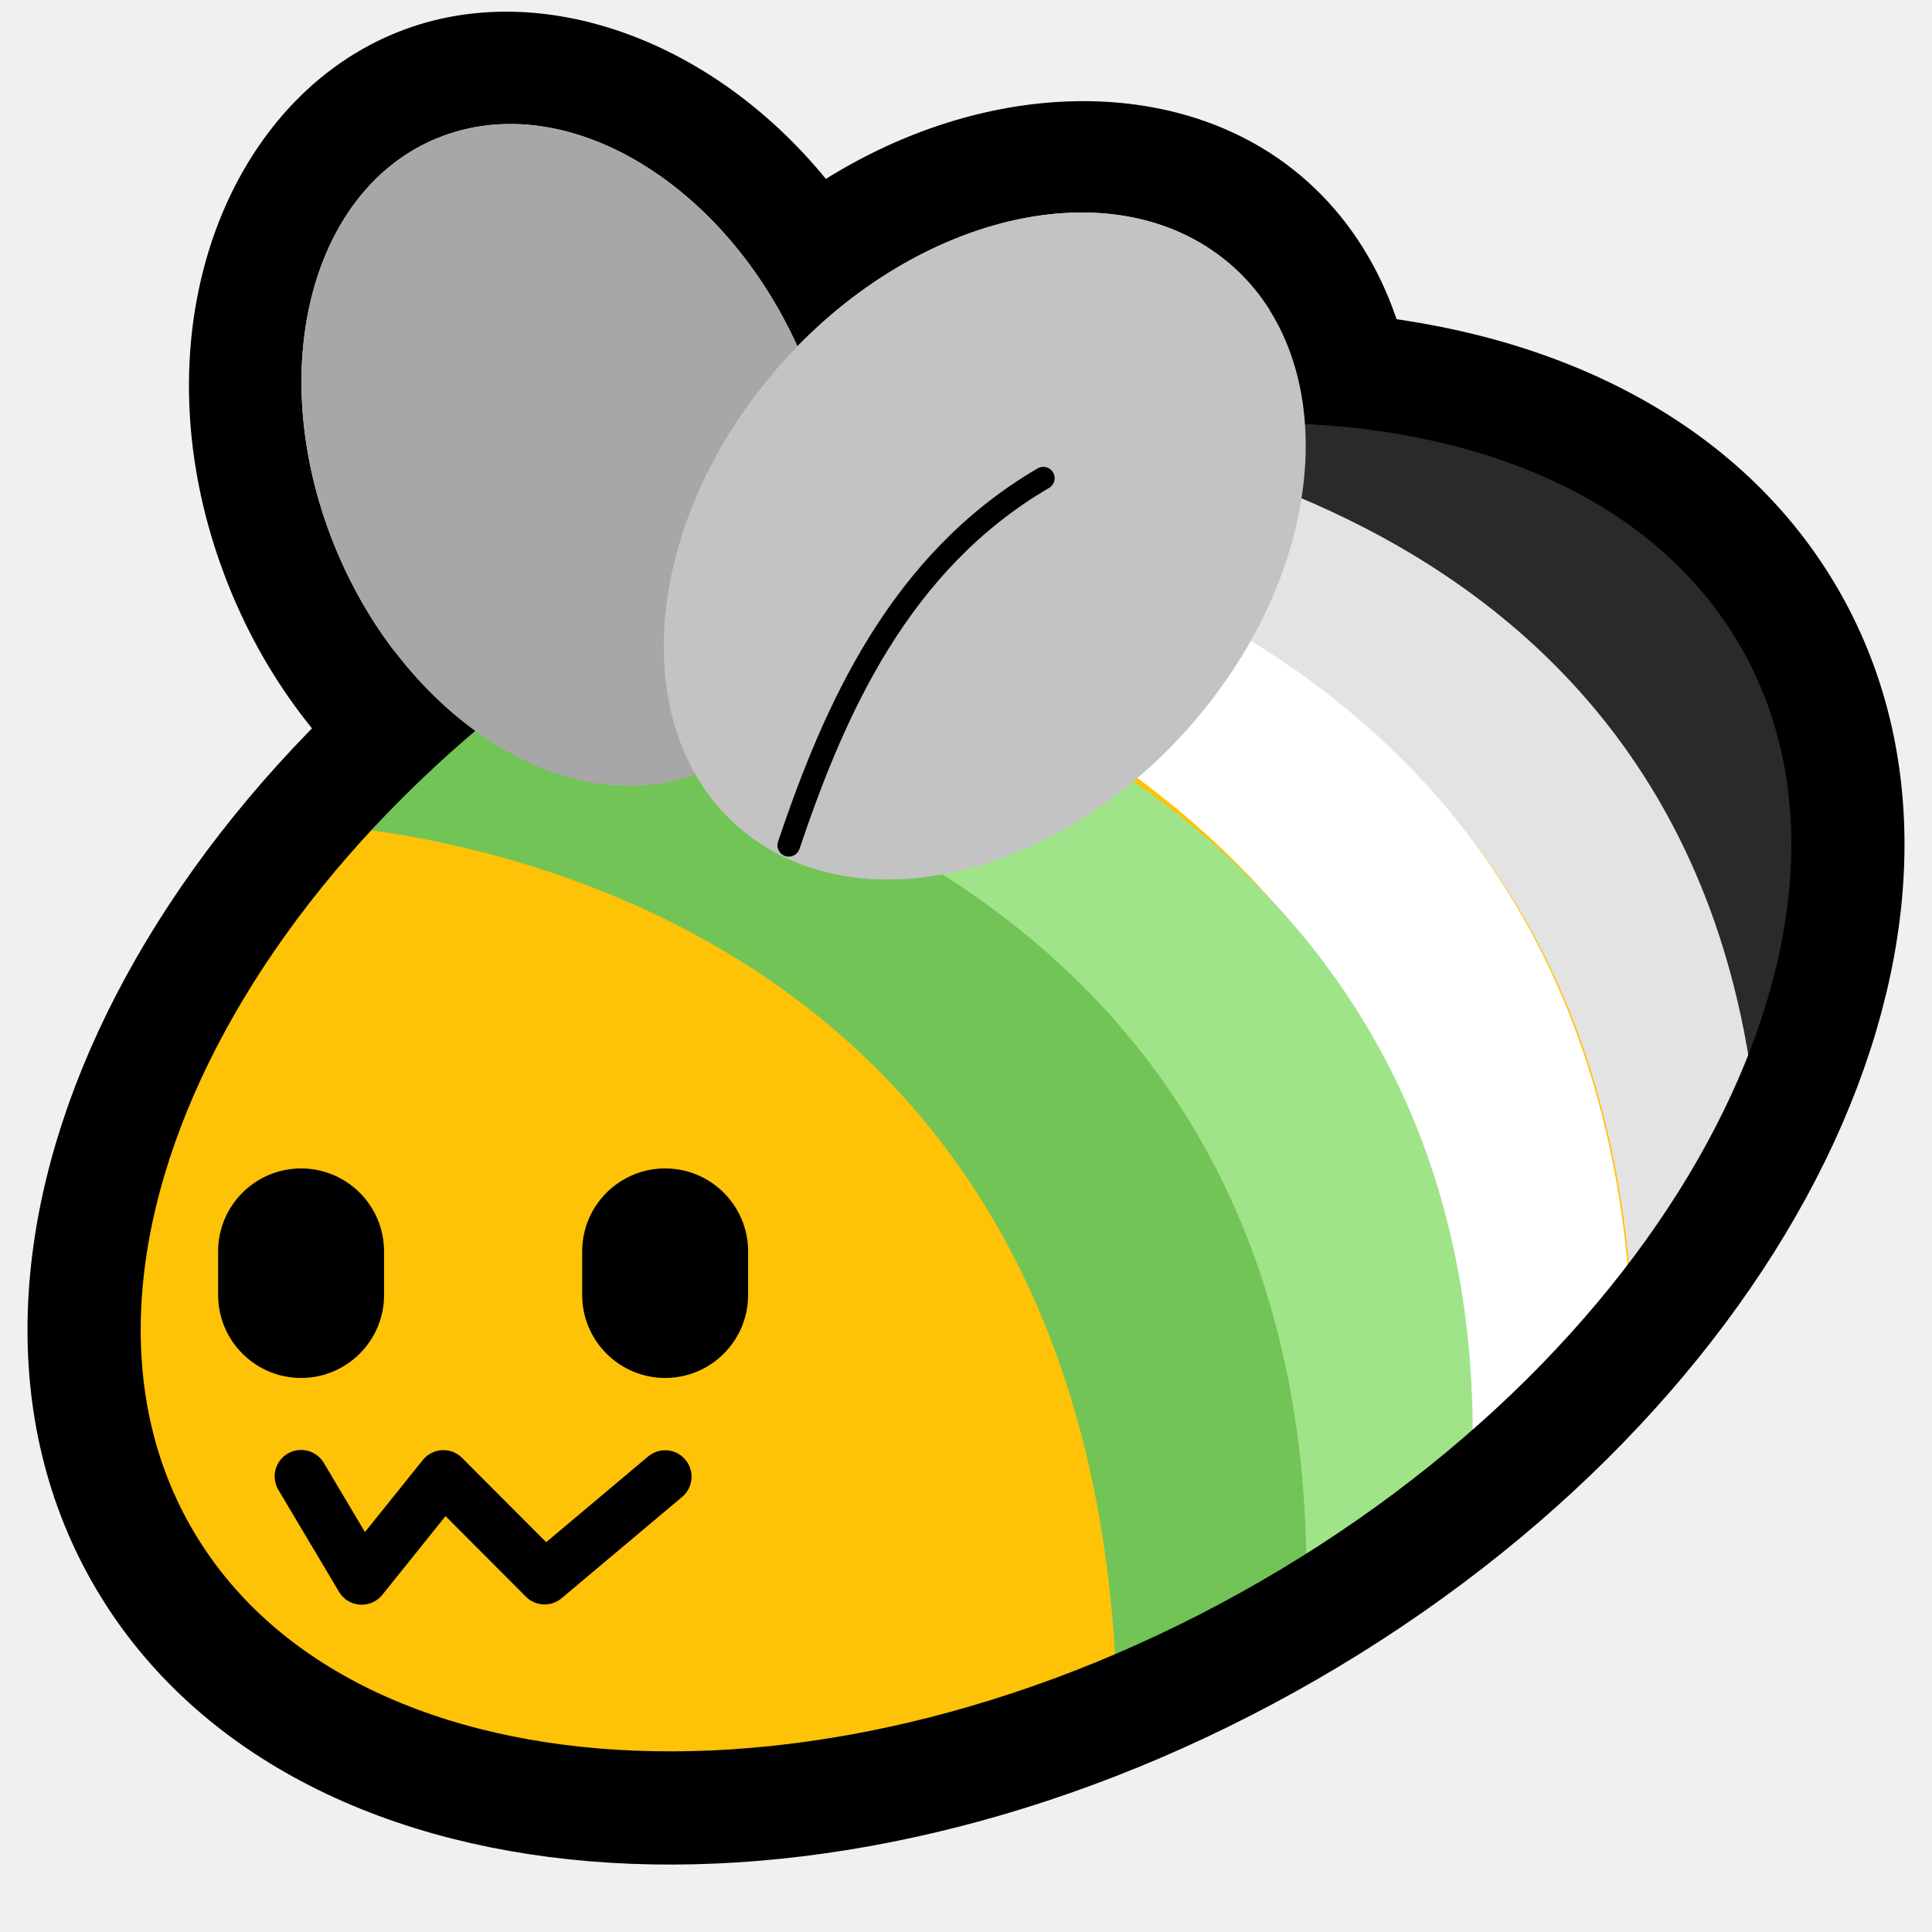
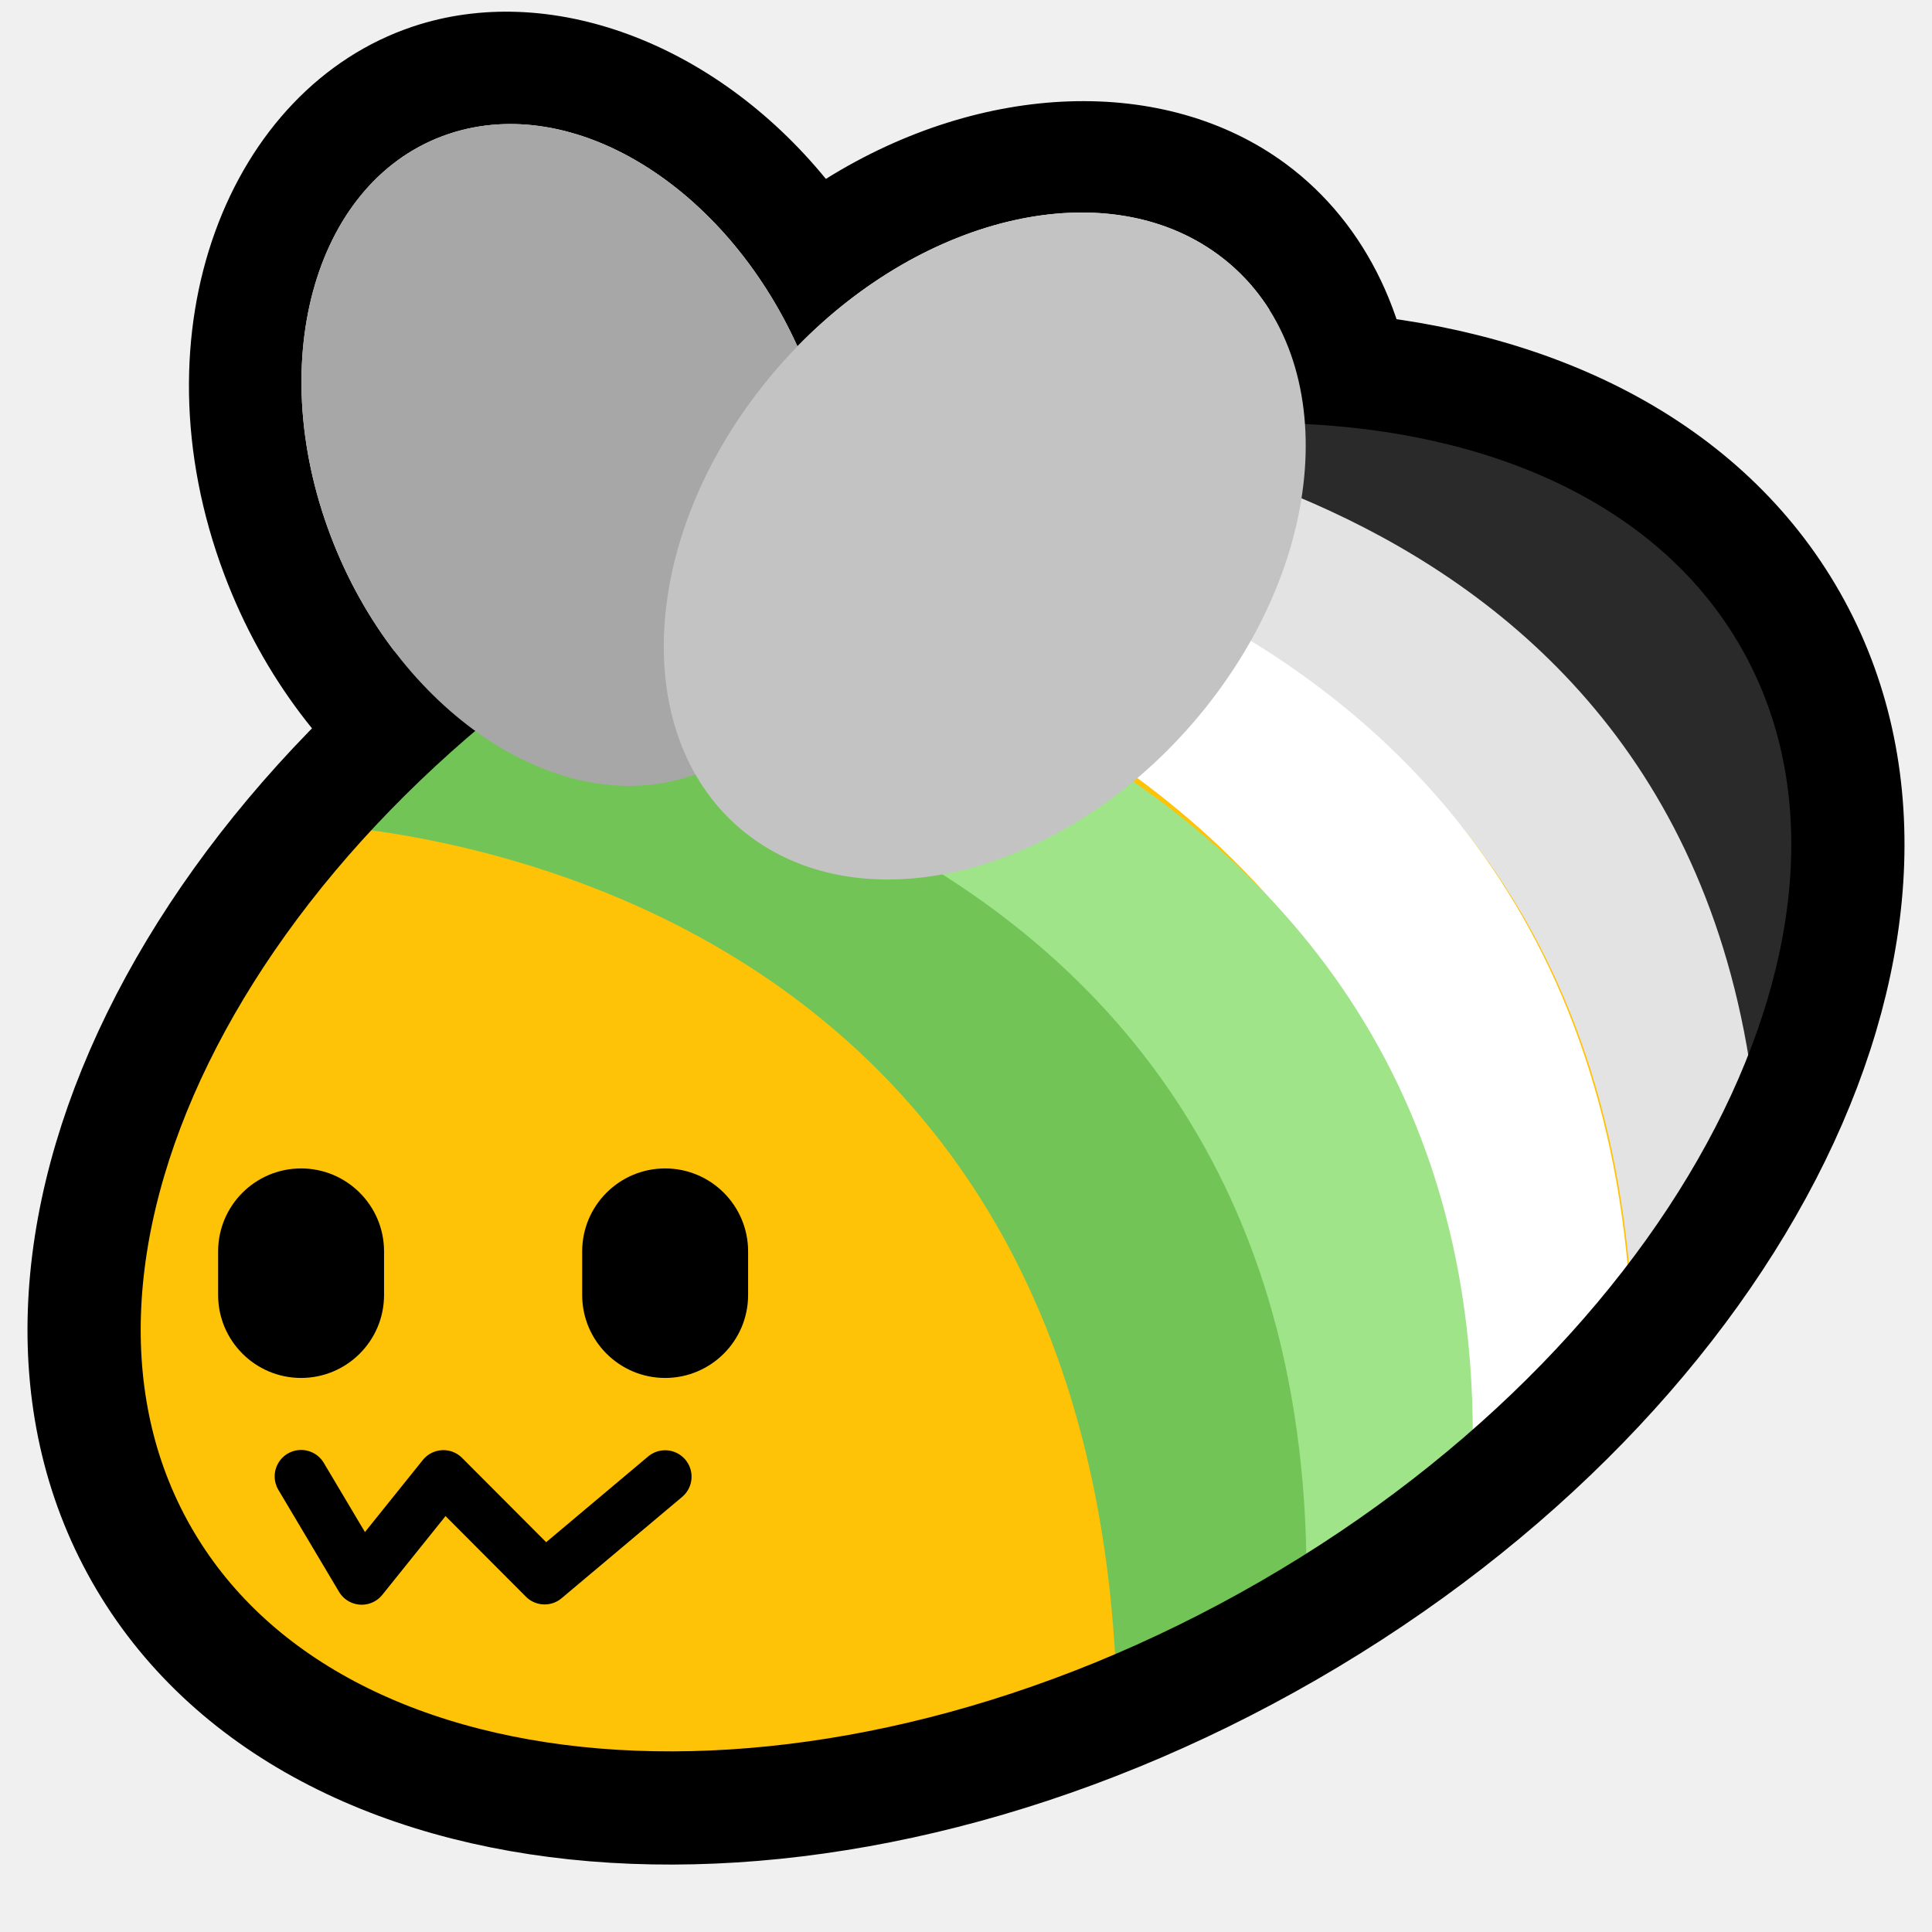
<svg xmlns="http://www.w3.org/2000/svg" width="100%" height="100%" viewBox="0 0 256 256" version="1.1" xml:space="preserve" style="fill-rule:evenodd;clip-rule:evenodd;stroke-linecap:round;stroke-linejoin:round;stroke-miterlimit:1.5;">
  <rect id="blobbee_flag_aro" x="-0" y="0" width="256" height="256" style="fill:none;" />
  <path id="Wings-outline" d="M85.911,118.96C64.22,119.951 40.081,103.608 29.74,76.187C17.462,43.633 30.423,11.638 54.705,3.519C72.712,-2.502 94.597,5.565 109.433,23.705C130.196,10.768 154.388,9.924 170.338,21.686C192.186,37.798 194.54,74.364 171.369,103.256C148.655,131.579 112.048,138.809 90.631,123.014C88.938,121.766 87.365,120.412 85.911,118.96ZM92.141,102.617C93.99,105.847 96.453,108.67 99.534,110.942C115.64,122.82 142.585,115.171 159.667,93.871C176.749,72.572 177.541,45.636 161.435,33.758C146.642,22.849 122.705,28.412 105.665,45.894C96.041,24.687 76.012,12.211 59.461,17.745C41.949,23.6 34.92,47.416 43.775,70.894C52.629,94.372 74.036,108.68 91.548,102.824C91.747,102.758 91.945,102.689 92.141,102.617Z" />
  <path id="Body" d="M85.271,72.055C145.288,37.404 213.16,41.534 236.743,81.272C260.326,121.009 230.747,181.404 170.729,216.054C110.712,250.705 42.84,246.576 19.257,206.838C-4.326,167.1 25.253,106.706 85.271,72.055Z" style="fill:rgb(254,194,7);" />
  <g id="Stripes">
    <path d="M130.484,58.678C129.182,59.714 224.237,55.348 233.164,152.161C280.7,24.744 130.957,49.08 130.484,58.678Z" style="fill:rgb(42,42,42);" />
    <path d="M233.164,153.168C227.465,59.753 132.786,57.55 133.303,54.776L98.021,67.843C98.021,67.843 212.342,66.068 216.414,176.145L230.249,154.847" style="fill:rgb(227,227,227);" />
    <path d="M195.162,198.811L216.216,176.145C212.218,65.928 95.621,64.01 95.622,64.051L76.931,75.077C76.758,75.108 197.515,84.817 195.162,198.811Z" style="fill:white;" />
    <path d="M78.512,75.161L58.353,90.89C58.353,90.89 174.247,102.428 173.015,214.93L194.78,200.34C202.854,88.75 77.286,76.105 75.505,77.508" style="fill:rgb(160,228,137);" />
    <path d="M54.023,93.034L38.908,109.103C38.908,109.103 145.595,110.065 148.028,226.085L173.015,214.93C177.278,98.938 57.487,94.267 54.023,93.034Z" style="fill:rgb(114,196,86);" />
  </g>
  <path id="Body-outline" d="M85.271,72.055C145.288,37.404 213.16,41.534 236.743,81.272C260.326,121.009 230.747,181.404 170.729,216.054C110.712,250.705 42.84,246.576 19.257,206.838C-4.326,167.1 25.253,106.706 85.271,72.055Z" style="fill:none;stroke:black;stroke-width:15px;" />
  <g id="Wings">
    <path id="Back-wing" d="M59.461,17.745C76.973,11.89 98.38,26.197 107.234,49.675C116.089,73.154 109.06,96.969 91.548,102.824C74.036,108.68 52.629,94.372 43.775,70.894C34.92,47.416 41.949,23.6 59.461,17.745Z" style="fill:rgb(167,167,167);" />
-     <g id="Front-wing">
-       <path id="Front-wing-main" d="M161.435,33.758C177.541,45.636 176.749,72.572 159.667,93.871C142.585,115.171 115.64,122.82 99.534,110.942C83.427,99.064 84.219,72.128 101.301,50.829C118.383,29.529 145.328,21.88 161.435,33.758Z" style="fill:rgb(195,195,195);" />
-       <path id="Front-wing-line" d="M104.514,112.007C110.565,94.044 119.172,74.5 138.246,63.36" style="fill:none;stroke:black;stroke-width:3px;" />
-     </g>
+     <path id="Front-wing" d="M161.435,33.758C177.541,45.636 176.749,72.572 159.667,93.871C142.585,115.171 115.64,122.82 99.534,110.942C83.427,99.064 84.219,72.128 101.301,50.829C118.383,29.529 145.328,21.88 161.435,33.758Z" style="fill:rgb(195,195,195);" />
  </g>
  <g id="Face">
    <path id="Mouth" d="M39.896,195.627L47.929,209.133L58.753,195.651L72.162,209.096L88.135,195.667" style="fill:none;stroke:black;stroke-width:7px;" />
    <path id="Right-eye" d="M99.128,165.816L99.128,171.592C99.128,177.659 94.202,182.585 88.135,182.585C82.068,182.585 77.142,177.659 77.142,171.592L77.142,165.816C77.142,159.749 82.068,154.823 88.135,154.823C94.202,154.823 99.128,159.749 99.128,165.816Z" />
    <path id="Left-eye" d="M50.889,165.816L50.889,171.592C50.889,177.659 45.963,182.585 39.896,182.585C33.828,182.585 28.903,177.659 28.903,171.592L28.903,165.816C28.903,159.749 33.828,154.823 39.896,154.823C45.963,154.823 50.889,159.749 50.889,165.816Z" />
  </g>
</svg>
